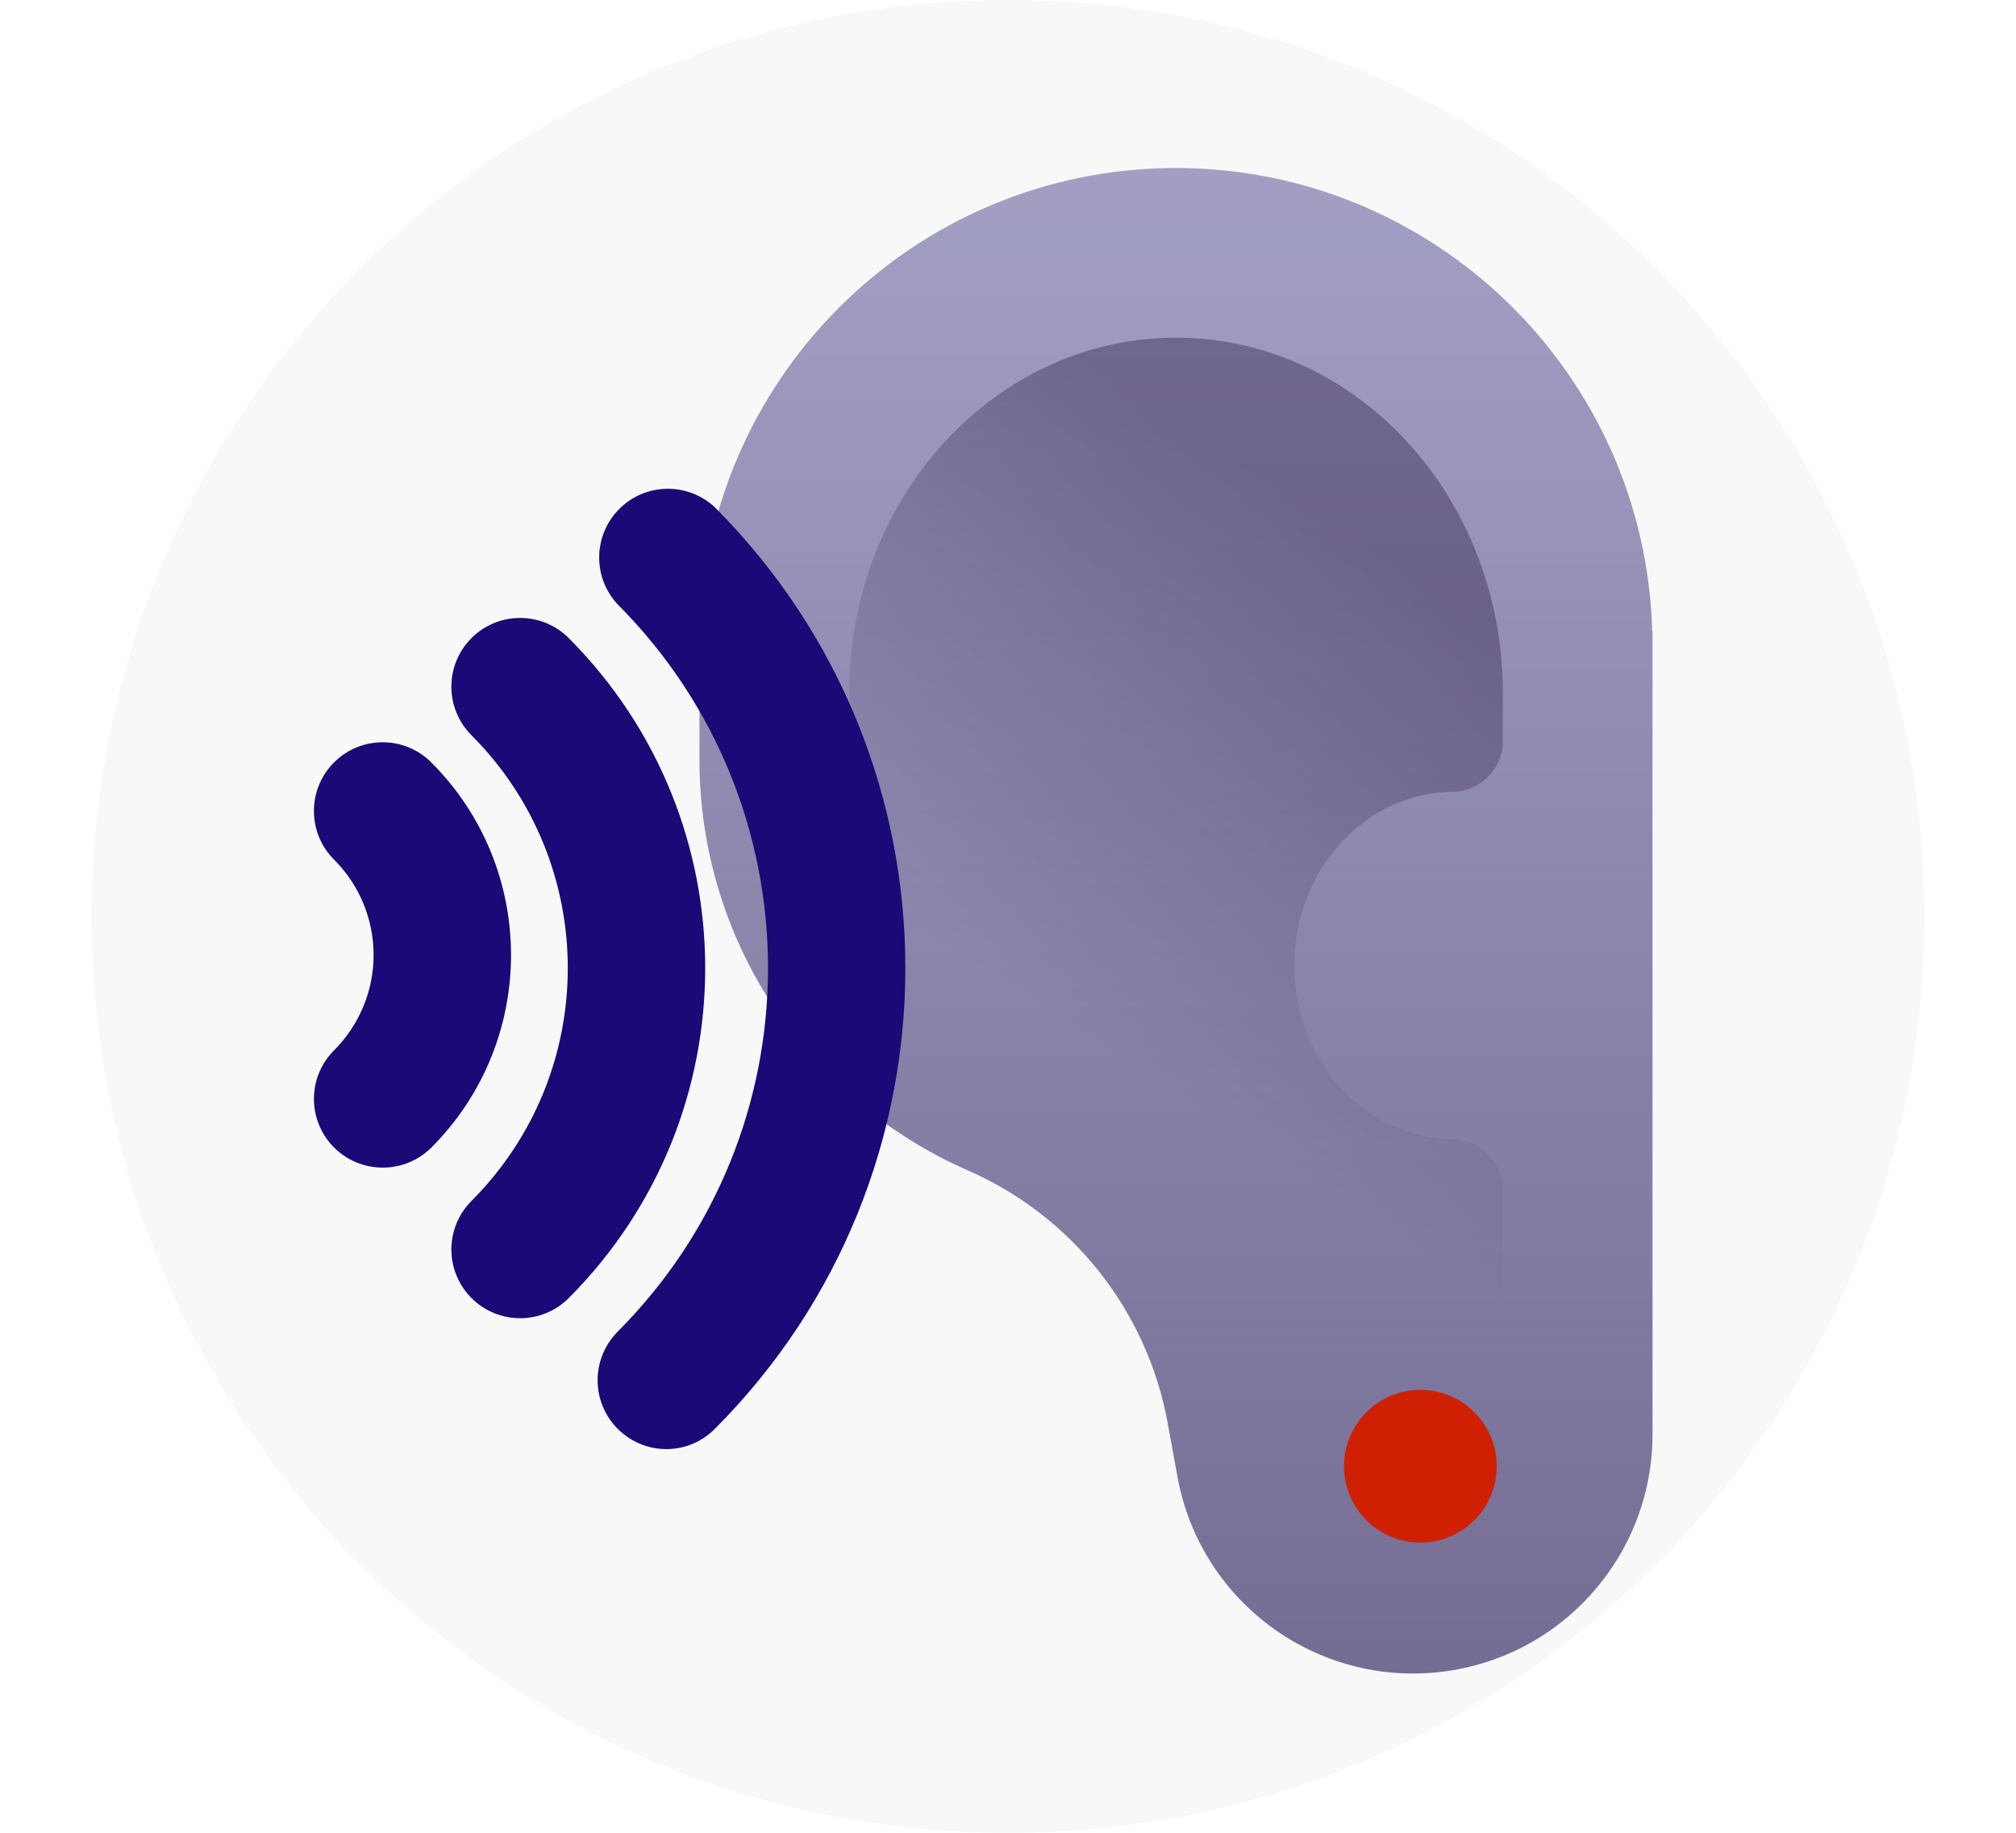
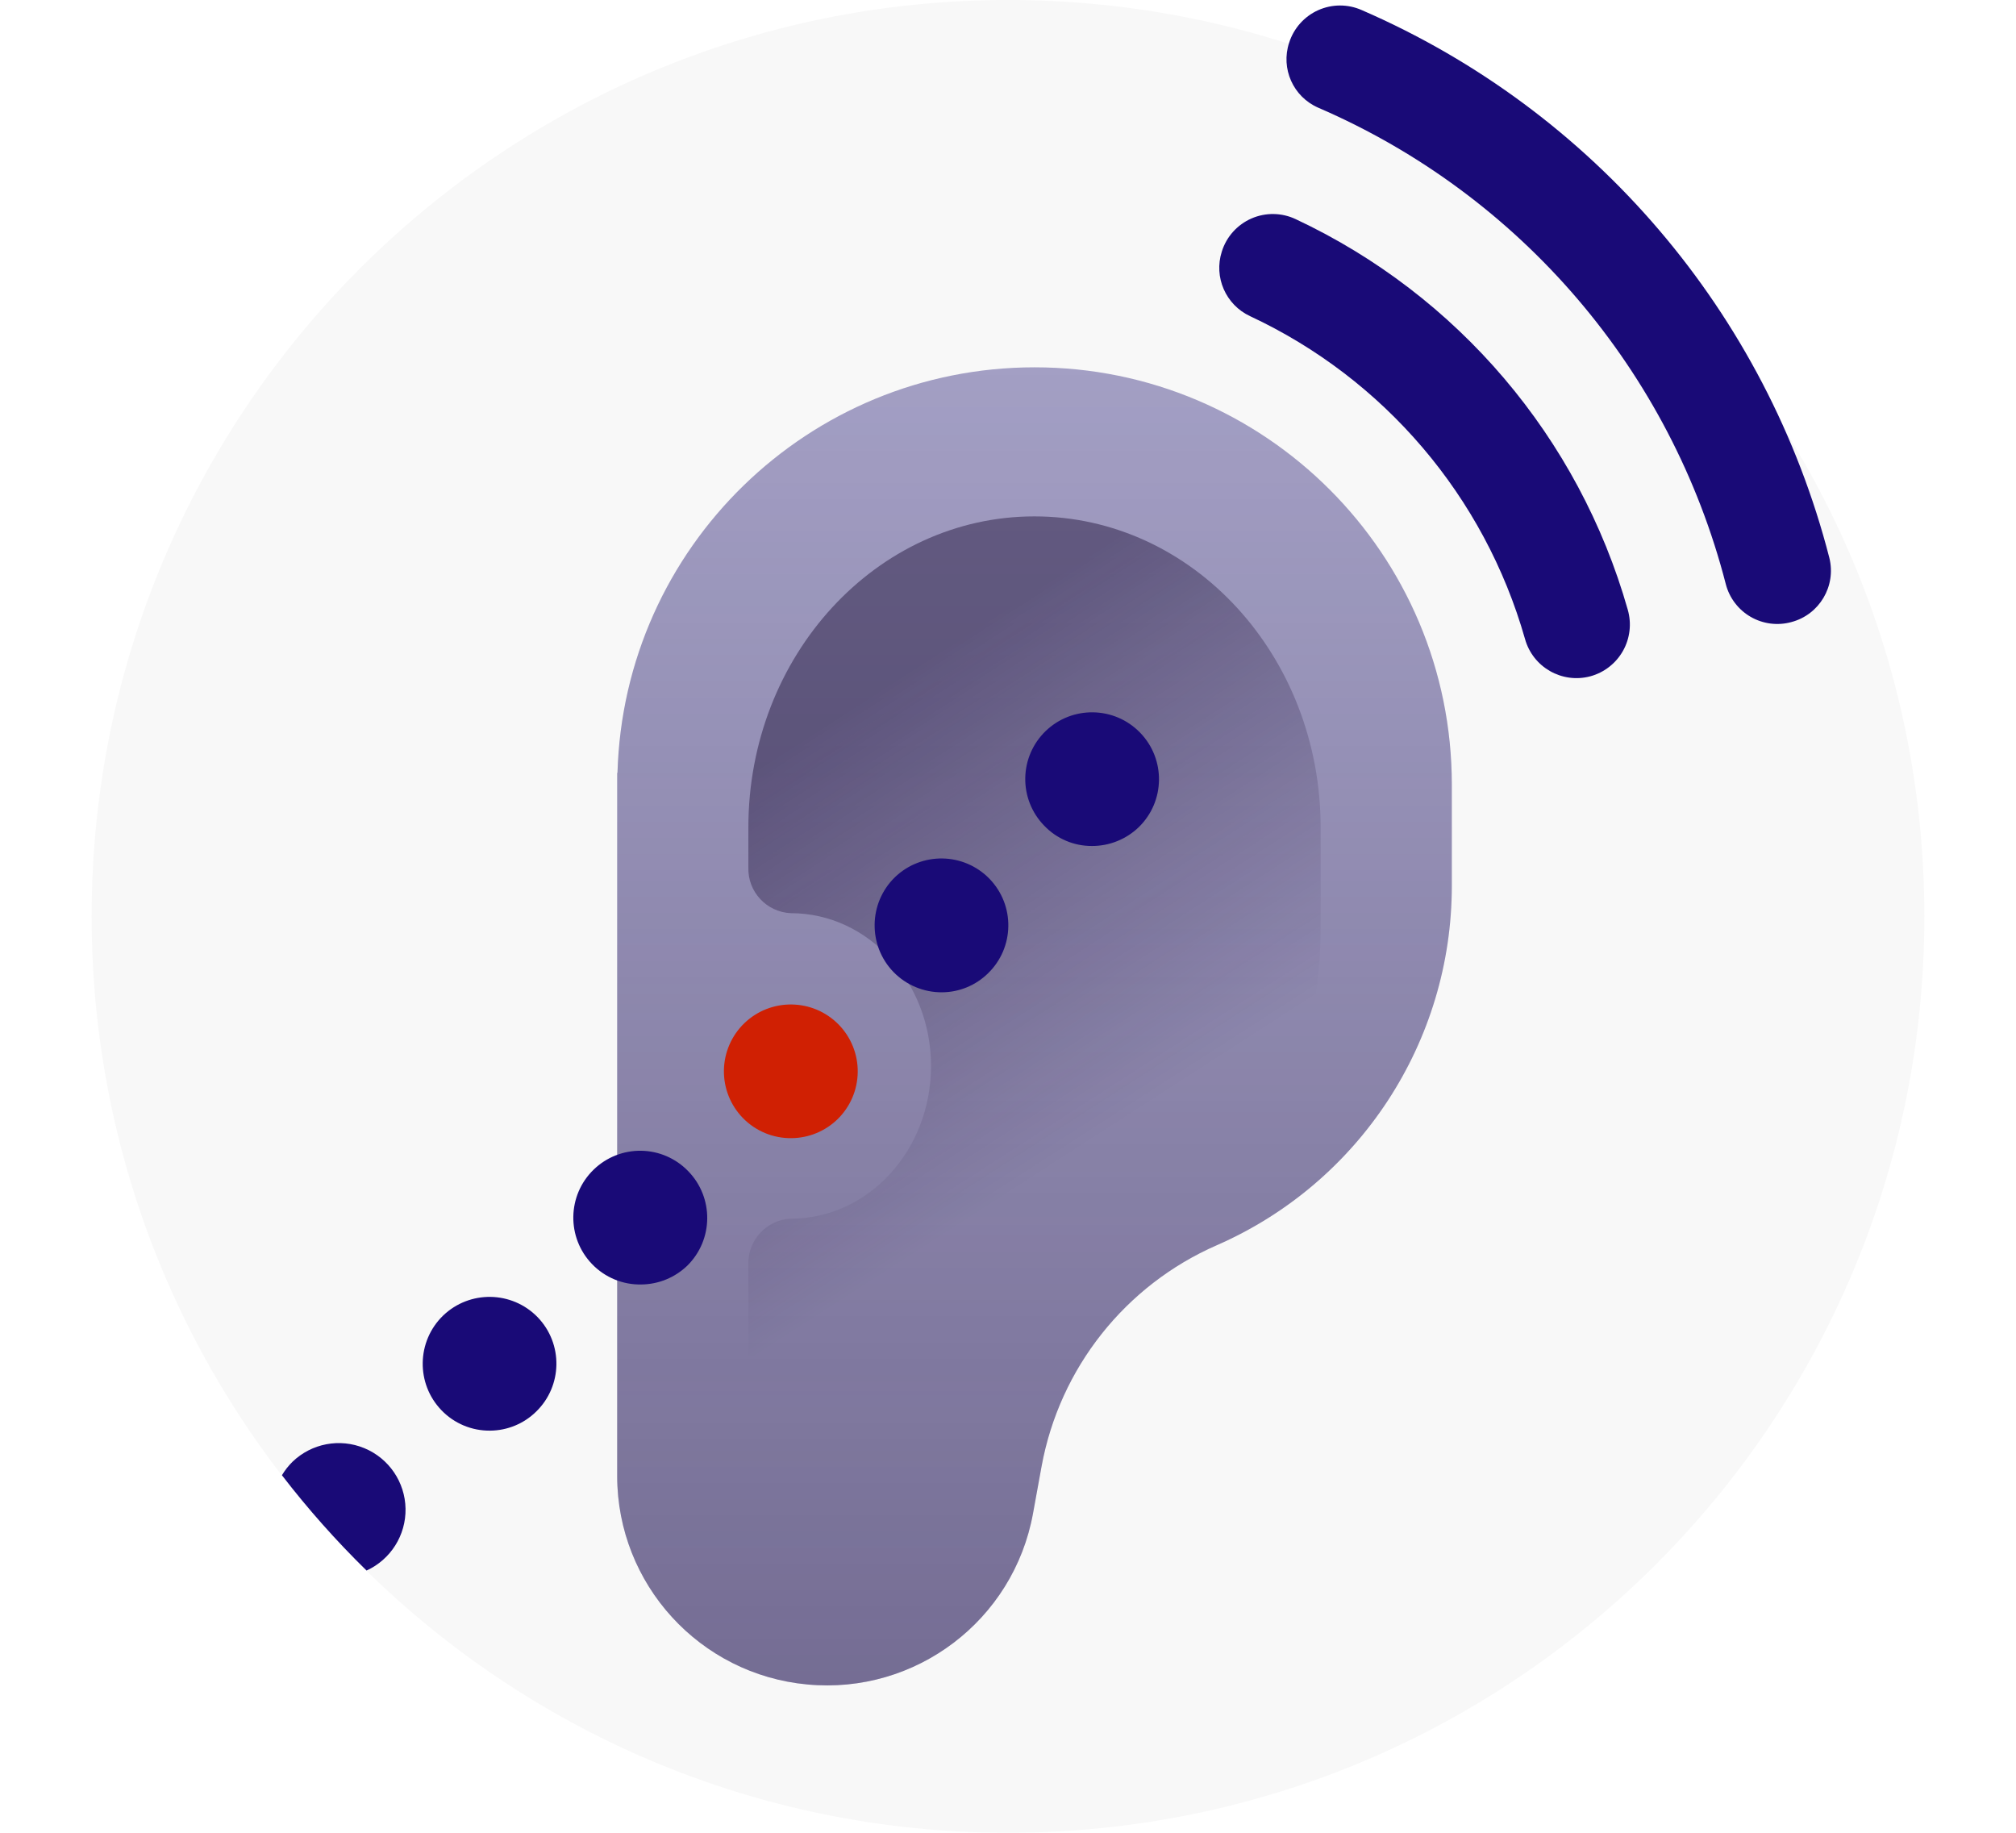
- <svg xmlns="http://www.w3.org/2000/svg" id="Layer_1" data-name="Layer 1" viewBox="0 0 132 120">
+ <svg xmlns="http://www.w3.org/2000/svg" viewBox="0 0 132 120">
  <defs>
-     <style>.cls-1{fill:#f8f8f8;}.cls-2{fill:#a39fc4;}.cls-3,.cls-4{opacity:0.35;}.cls-3{fill:url(#linear-gradient);}.cls-4{fill:url(#linear-gradient-2);}.cls-5{fill:#190a77;}.cls-6{fill:#d02003;}</style>
-     <linearGradient id="linear-gradient" x1="77" y1="11" x2="77" y2="114.51" gradientUnits="userSpaceOnUse">
+     <style>.cls-1{fill:none;}.cls-2{clip-path:url(#clip-path);}.cls-3{fill:#180e6c;}.cls-4{fill:#f8f8f8;}.cls-5{fill:#a39fc4;}.cls-6{opacity:0.35;fill:url(#linear-gradient);}.cls-7{opacity:0.45;fill:url(#linear-gradient-2);}.cls-8{fill:#190a77;}.cls-9{fill:#d02003;}</style>
+     <clipPath id="clip-path">
+       <path class="cls-1" d="M71.25,142.08h0a60,60,0,0,1,60,60v74.83a0,0,0,0,1,0,0h-120a0,0,0,0,1,0,0V202.08A60,60,0,0,1,71.25,142.08Z" transform="translate(-127.27 111.74) rotate(-45)" />
+     </clipPath>
+     <linearGradient id="linear-gradient" x1="-575.66" y1="24.05" x2="-575.66" y2="114.71" gradientTransform="matrix(-1, 0, 0, 1, -507.93, 0)" gradientUnits="userSpaceOnUse">
      <stop offset="0" stop-color="#190a34" stop-opacity="0" />
      <stop offset="0.99" stop-color="#190a34" />
    </linearGradient>
-     <linearGradient id="linear-gradient-2" x1="57.87" y1="91.23" x2="92.47" y2="37.52" gradientUnits="userSpaceOnUse">
+     <linearGradient id="linear-gradient-2" x1="-592.42" y1="94.31" x2="-562.12" y2="47.28" gradientTransform="matrix(-1, 0, 0, 1, -507.93, 0)" gradientUnits="userSpaceOnUse">
      <stop offset="0.42" stop-color="#190a34" stop-opacity="0" />
      <stop offset="1" stop-color="#190a34" />
    </linearGradient>
  </defs>
-   <circle class="cls-1" cx="66" cy="60" r="60" />
-   <path class="cls-2" d="M108.18,41.31A31.2,31.2,0,0,0,77,11h0A31.2,31.2,0,0,0,45.8,42.2v7.56A29.33,29.33,0,0,0,63.37,76.63h0A22.45,22.45,0,0,1,76.46,93.19l.64,3.51A15.68,15.68,0,0,0,94,109.5h0A15.67,15.67,0,0,0,108.2,93.9V41.31Z" />
-   <path class="cls-3" d="M108.18,41.31A31.2,31.2,0,0,0,77,11h0A31.2,31.2,0,0,0,45.8,42.2v7.56A29.33,29.33,0,0,0,63.37,76.63h0A22.45,22.45,0,0,1,76.46,93.19l.64,3.51A15.68,15.68,0,0,0,94,109.5h0A15.67,15.67,0,0,0,108.2,93.9V41.31Z" />
-   <path class="cls-4" d="M98.4,48.37v-3c0-12.84-9.58-23.26-21.4-23.26h0c-11.82,0-21.4,10.42-21.4,23.26v7.43h0C55.6,70.59,68.85,85,85.19,85H98.4V78.06a3.33,3.33,0,0,0-3.19-3.46h0c-5.78,0-10.47-5.1-10.47-11.38h0c0-6.29,4.69-11.38,10.47-11.38h0A3.34,3.34,0,0,0,98.4,48.37Z" />
-   <path class="cls-5" d="M25.06,76.45a4.5,4.5,0,0,1-3.19-7.68,8.82,8.82,0,0,0,0-12.49,4.5,4.5,0,0,1,6.37-6.36,17.84,17.84,0,0,1,0,25.22A4.51,4.51,0,0,1,25.06,76.45Z" />
-   <path class="cls-5" d="M34.05,86.31a4.5,4.5,0,0,1-3.18-7.68,21.58,21.58,0,0,0,0-30.49,4.5,4.5,0,1,1,6.37-6.36,30.59,30.59,0,0,1,0,43.21A4.49,4.49,0,0,1,34.05,86.31Z" />
-   <path class="cls-5" d="M43.62,94.88a4.51,4.51,0,0,1-3.18-7.69,33.71,33.71,0,0,0,0-47.62,4.5,4.5,0,0,1,6.36-6.36,42.72,42.72,0,0,1,0,60.35A4.47,4.47,0,0,1,43.62,94.88Z" />
-   <circle class="cls-6" cx="93" cy="96" r="5" />
+   <g id="Layer_1" data-name="Layer 1">
+     <g class="cls-2">
+       <path class="cls-3" d="M12.7,119.2-19,150.94,39.9,204.6a3.11,3.11,0,0,0,4.3-.1l22.06-22.05a3.12,3.12,0,0,0,.1-4.3Z" />
+     </g>
+     <circle class="cls-4" cx="66" cy="60" r="60" />
+     <path class="cls-5" d="M40.43,50.6a27.32,27.32,0,0,1,27.3-26.55h0A27.32,27.32,0,0,1,95.06,51.38V58A25.68,25.68,0,0,1,79.67,81.53h0A19.67,19.67,0,0,0,68.2,96l-.56,3.08a13.71,13.71,0,0,1-14.78,11.21h0A13.72,13.72,0,0,1,40.41,96.65V50.6Z" />
+     <path class="cls-6" d="M40.43,50.6a27.32,27.32,0,0,1,27.3-26.55h0A27.32,27.32,0,0,1,95.06,51.38V58A25.68,25.68,0,0,1,79.67,81.53h0A19.67,19.67,0,0,0,68.2,96l-.56,3.08a13.71,13.71,0,0,1-14.78,11.21h0A13.72,13.72,0,0,1,40.41,96.65V50.6Z" />
+     <path class="cls-7" d="M49,56.78v-2.6c0-11.25,8.39-20.37,18.73-20.37h0c10.35,0,18.74,9.12,18.74,20.37v6.5h0c0,15.56-11.6,28.17-25.91,28.17H49V82.79a2.92,2.92,0,0,1,2.79-3h0c5.06,0,9.17-4.46,9.17-10h0c0-5.5-4.11-10-9.17-10h0A2.91,2.91,0,0,1,49,56.78Z" />
+     <path class="cls-8" d="M80,16.47h0a3.49,3.49,0,0,0,1.85,4.23,33.42,33.42,0,0,1,18,21.13,3.5,3.5,0,0,0,4.28,2.45h0a3.51,3.51,0,0,0,2.45-4.36A40.47,40.47,0,0,0,84.84,14.35,3.5,3.5,0,0,0,80,16.47Z" />
+     <path class="cls-8" d="M84.41,2.79h0a3.46,3.46,0,0,0,1.9,4.26A46.64,46.64,0,0,1,113,38.25a3.48,3.48,0,0,0,4.29,2.48h0a3.48,3.48,0,0,0,2.49-4.2A53.66,53.66,0,0,0,89.16.66,3.5,3.5,0,0,0,84.41,2.79Z" />
+     <path class="cls-8" d="M28.91,92.34a4.39,4.39,0,0,1,.1-6.2h0a4.39,4.39,0,0,1,6.19.1h0a4.38,4.38,0,0,1-.1,6.19h0a4.34,4.34,0,0,1-3,1.24h0A4.35,4.35,0,0,1,28.91,92.34Z" />
+     <path class="cls-8" d="M38.77,82.77a4.38,4.38,0,0,1,.1-6.19h0a4.37,4.37,0,0,1,6.19.1h0A4.39,4.39,0,0,1,45,82.87h0a4.4,4.4,0,0,1-3,1.23h0A4.35,4.35,0,0,1,38.77,82.77Z" />
+     <path class="cls-9" d="M48.64,73.2A4.38,4.38,0,0,1,48.73,67h0a4.39,4.39,0,0,1,6.19.09h0a4.38,4.38,0,0,1-.09,6.2h0a4.38,4.38,0,0,1-3,1.23h0A4.37,4.37,0,0,1,48.64,73.2Z" />
+     <path class="cls-8" d="M58.5,63.64a4.4,4.4,0,0,1,.09-6.2h0a4.39,4.39,0,0,1,6.2.1h0a4.38,4.38,0,0,1-.1,6.19h0a4.33,4.33,0,0,1-3,1.24h0A4.39,4.39,0,0,1,58.5,63.64Z" />
+     <path class="cls-8" d="M68.37,54.06a4.37,4.37,0,0,1,.09-6.19h0a4.38,4.38,0,0,1,6.19.1h0a4.38,4.38,0,0,1-.09,6.19h0a4.39,4.39,0,0,1-3.06,1.23h0A4.29,4.29,0,0,1,68.37,54.06Z" />
+     <path class="cls-8" d="M19.15,95.71a4.38,4.38,0,0,0-.69.88A59.66,59.66,0,0,0,24,102.83a4.37,4.37,0,1,0-4.85-7.12Z" />
+   </g>
</svg>
